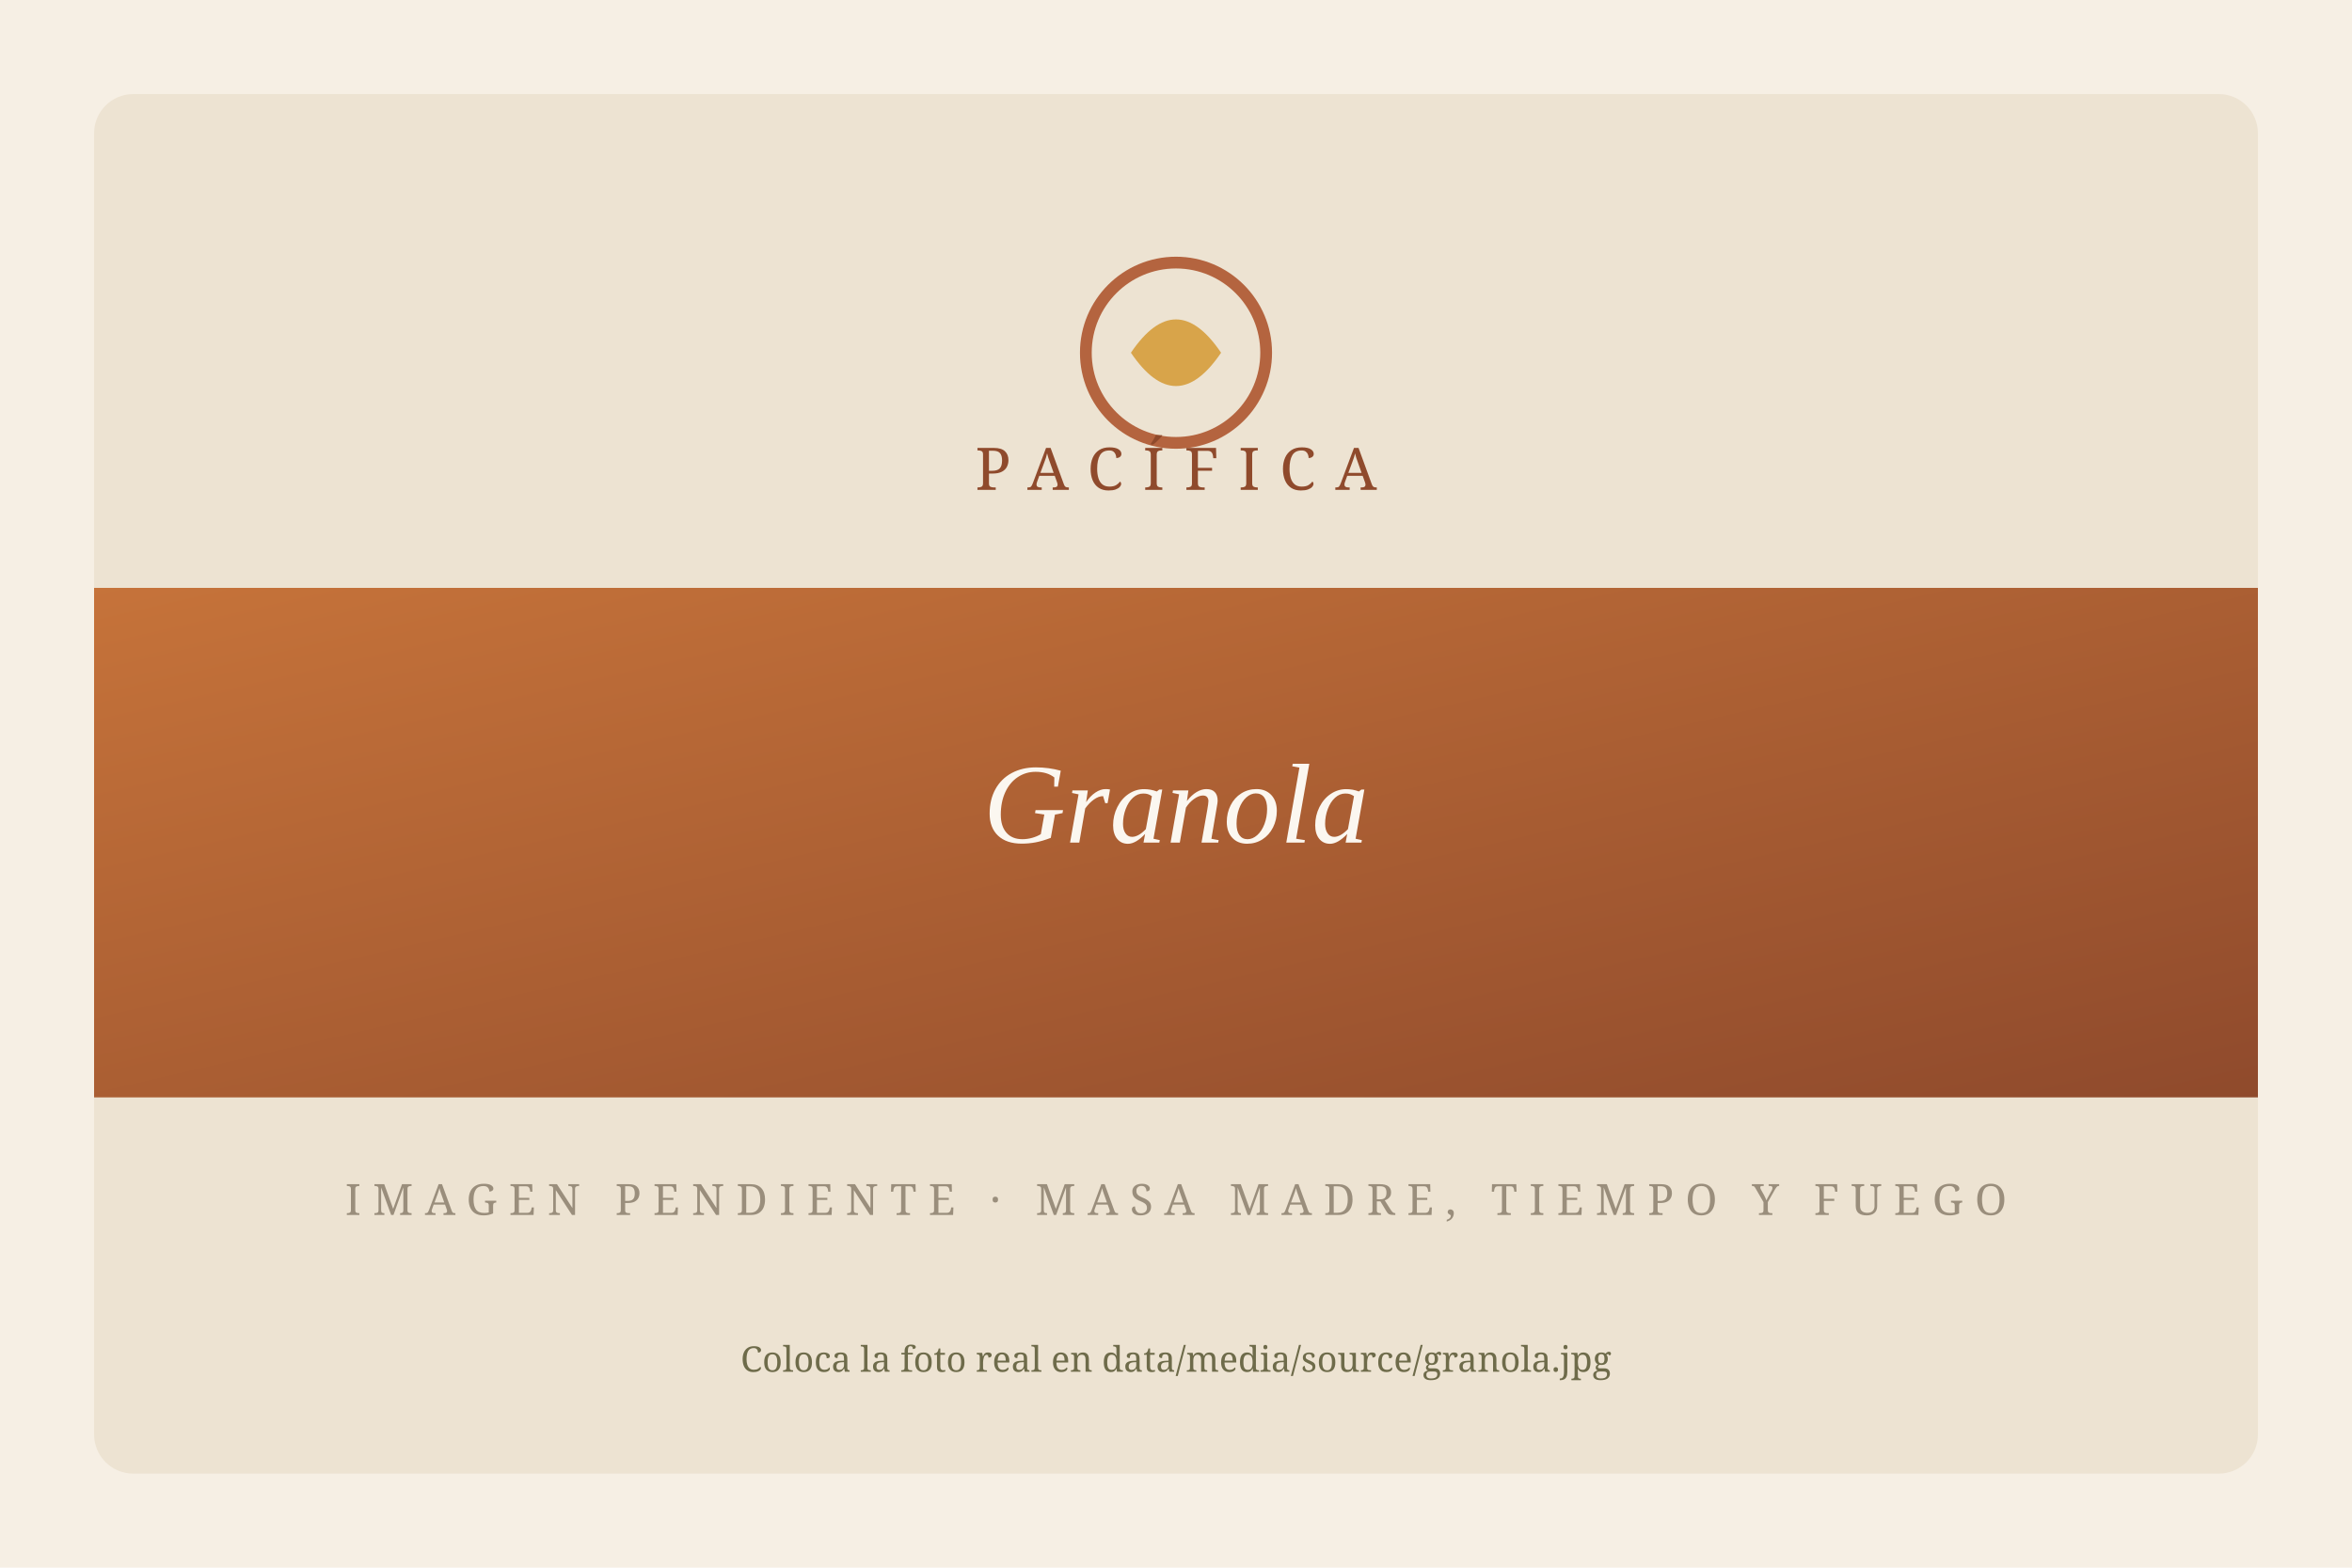
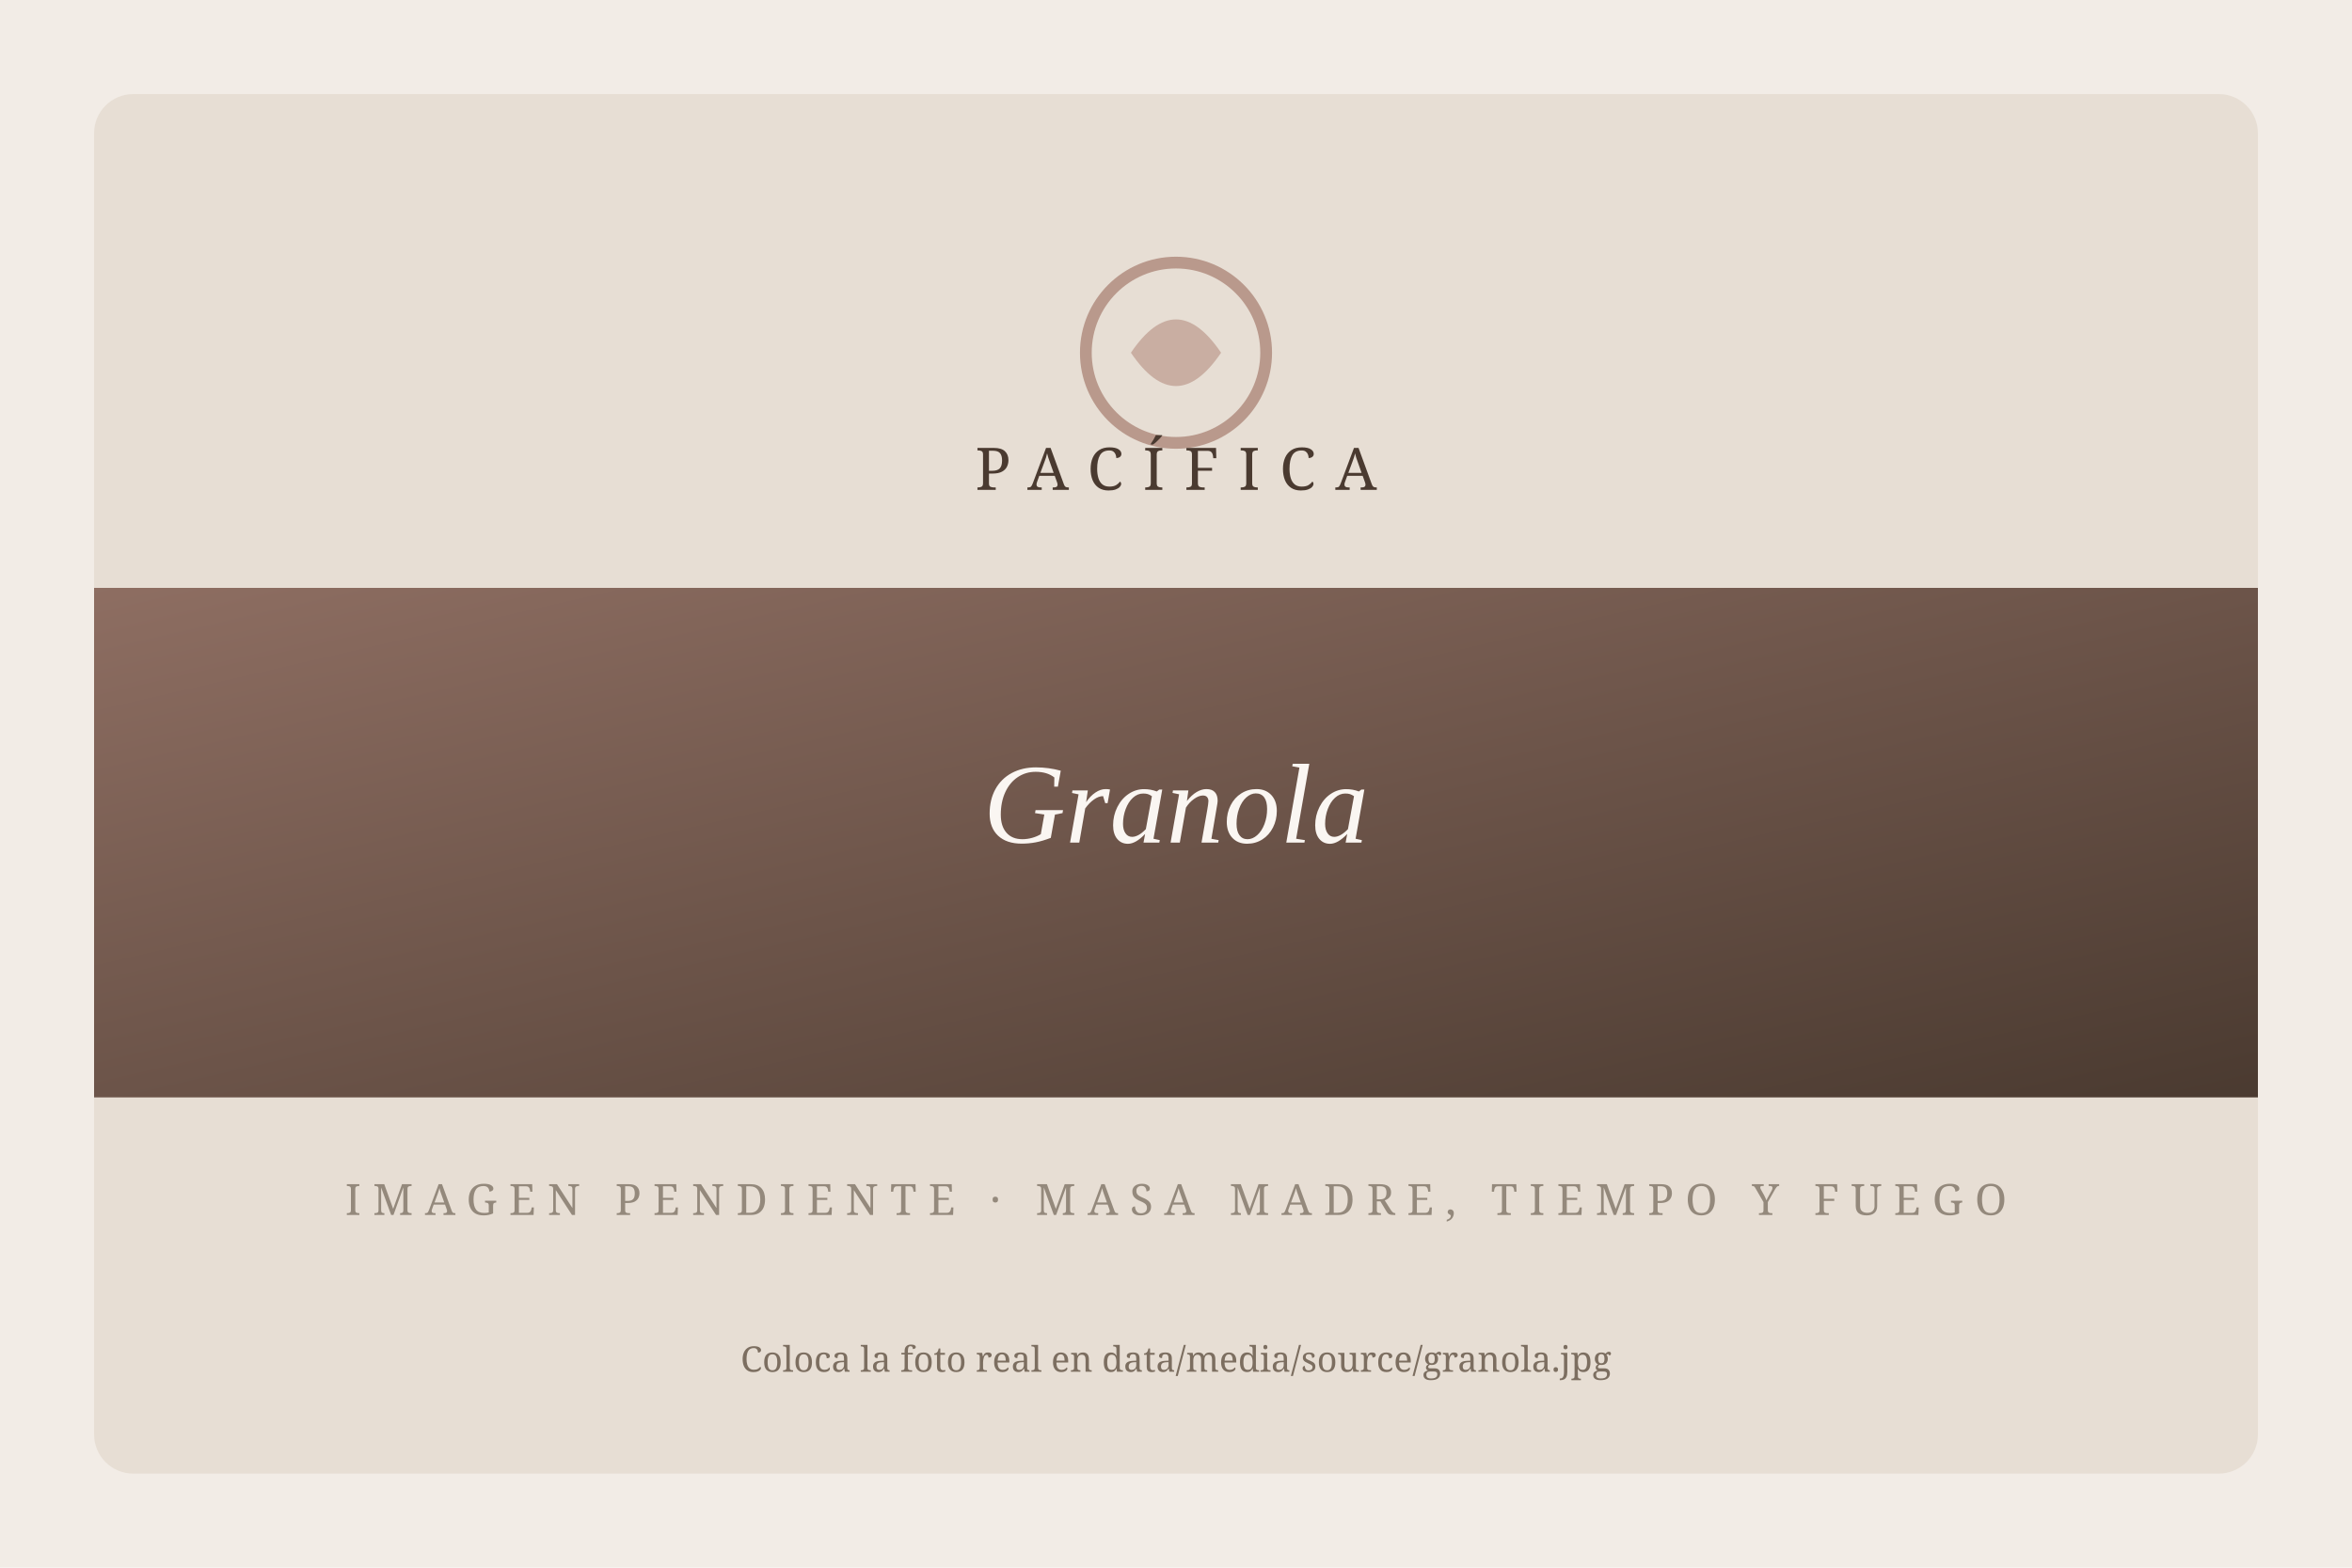
<svg xmlns="http://www.w3.org/2000/svg" width="1200" height="800" viewBox="0 0 1200 800" role="img" aria-label="Granola — imagen pendiente">
  <defs>
    <linearGradient id="oven" x1="0" y1="0" x2="1" y2="1">
-       <stop offset="0" stop-color="#C6733A" />
-       <stop offset="1" stop-color="#8F4A2C" />
+       <stop offset="0" stop-color="#8E6E62" />
+       <stop offset="1" stop-color="#4A3A30" />
    </linearGradient>
  </defs>
-   <rect width="1200" height="800" fill="#F6EFE4" />
-   <rect x="48" y="48" width="1104" height="704" rx="20" fill="#EDE3D2" />
+   <rect width="1200" height="800" fill="#F2ECE6" />
+   <rect x="48" y="48" width="1104" height="704" rx="20" fill="#E7DED4" />
  <rect x="48" y="300" width="1104" height="260" fill="url(#oven)" />
-   <circle cx="600" cy="180" r="46" fill="none" stroke="#B4643F" stroke-width="6" />
-   <path d="M577 180 q23 -34 46 0 q-23 34 -46 0 Z" fill="#D8A44A" />
-   <text x="600" y="250" text-anchor="middle" font-family="Georgia, serif" font-size="30" letter-spacing="10" fill="#8F4A2C">PACÍFICA</text>
-   <text x="600" y="430" text-anchor="middle" font-family="Georgia, 'Times New Roman', serif" font-size="58" font-style="italic" fill="#FBF7F0">Granola</text>
-   <text x="600" y="620" text-anchor="middle" font-family="Georgia, serif" font-size="22" letter-spacing="6" fill="#9A8E7C">IMAGEN PENDIENTE · MASA MADRE, TIEMPO Y FUEGO</text>
-   <text x="600" y="700" text-anchor="middle" font-family="Georgia, serif" font-size="18" fill="#6E6B4A">Coloca la foto real en data/media/source/granola.jpg</text>
+   <circle cx="600" cy="180" r="46" fill="none" stroke="#B9998C" stroke-width="6" />
+   <path d="M577 180 q23 -34 46 0 q-23 34 -46 0 Z" fill="#C9AEA2" />
+   <text x="600" y="250" text-anchor="middle" font-family="Georgia, serif" font-size="30" letter-spacing="10" fill="#4A3A30">PACÍFICA</text>
+   <text x="600" y="430" text-anchor="middle" font-family="Georgia, 'Times New Roman', serif" font-size="58" font-style="italic" fill="#FAF6F2">Granola</text>
+   <text x="600" y="620" text-anchor="middle" font-family="Georgia, serif" font-size="22" letter-spacing="6" fill="#94897C">IMAGEN PENDIENTE · MASA MADRE, TIEMPO Y FUEGO</text>
+   <text x="600" y="700" text-anchor="middle" font-family="Georgia, serif" font-size="18" fill="#7C6E60">Coloca la foto real en data/media/source/granola.jpg</text>
</svg>
